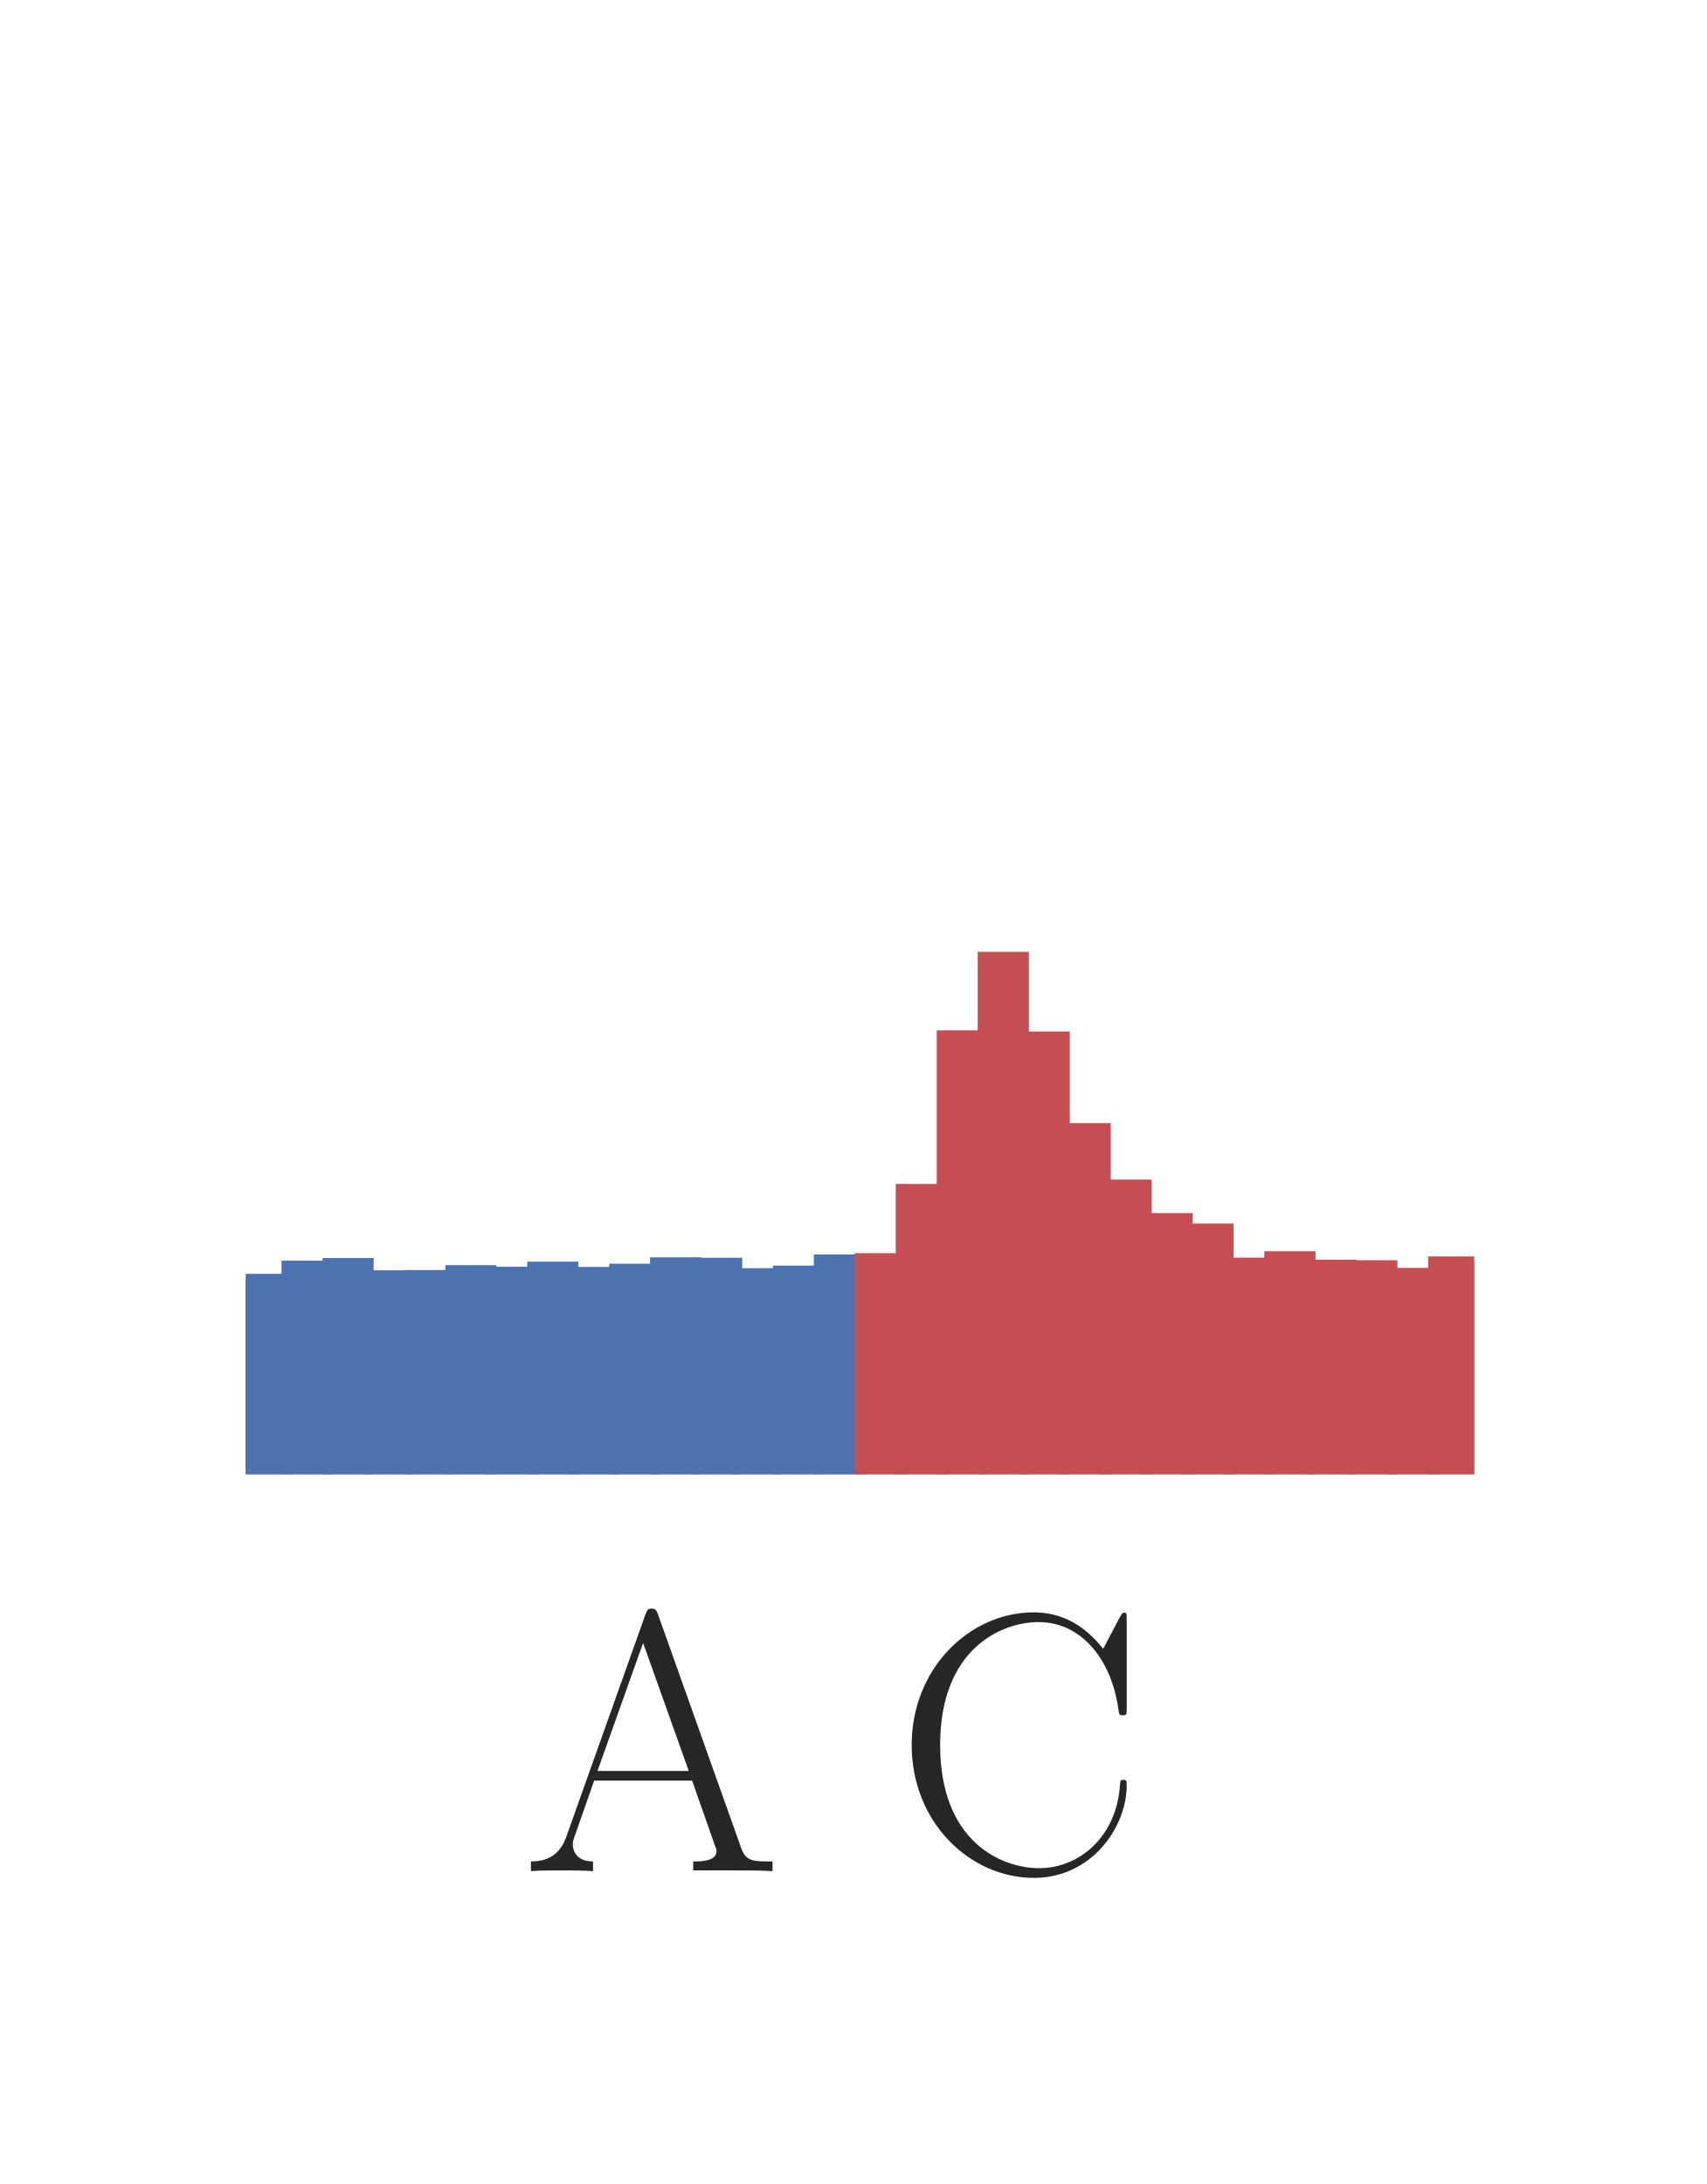
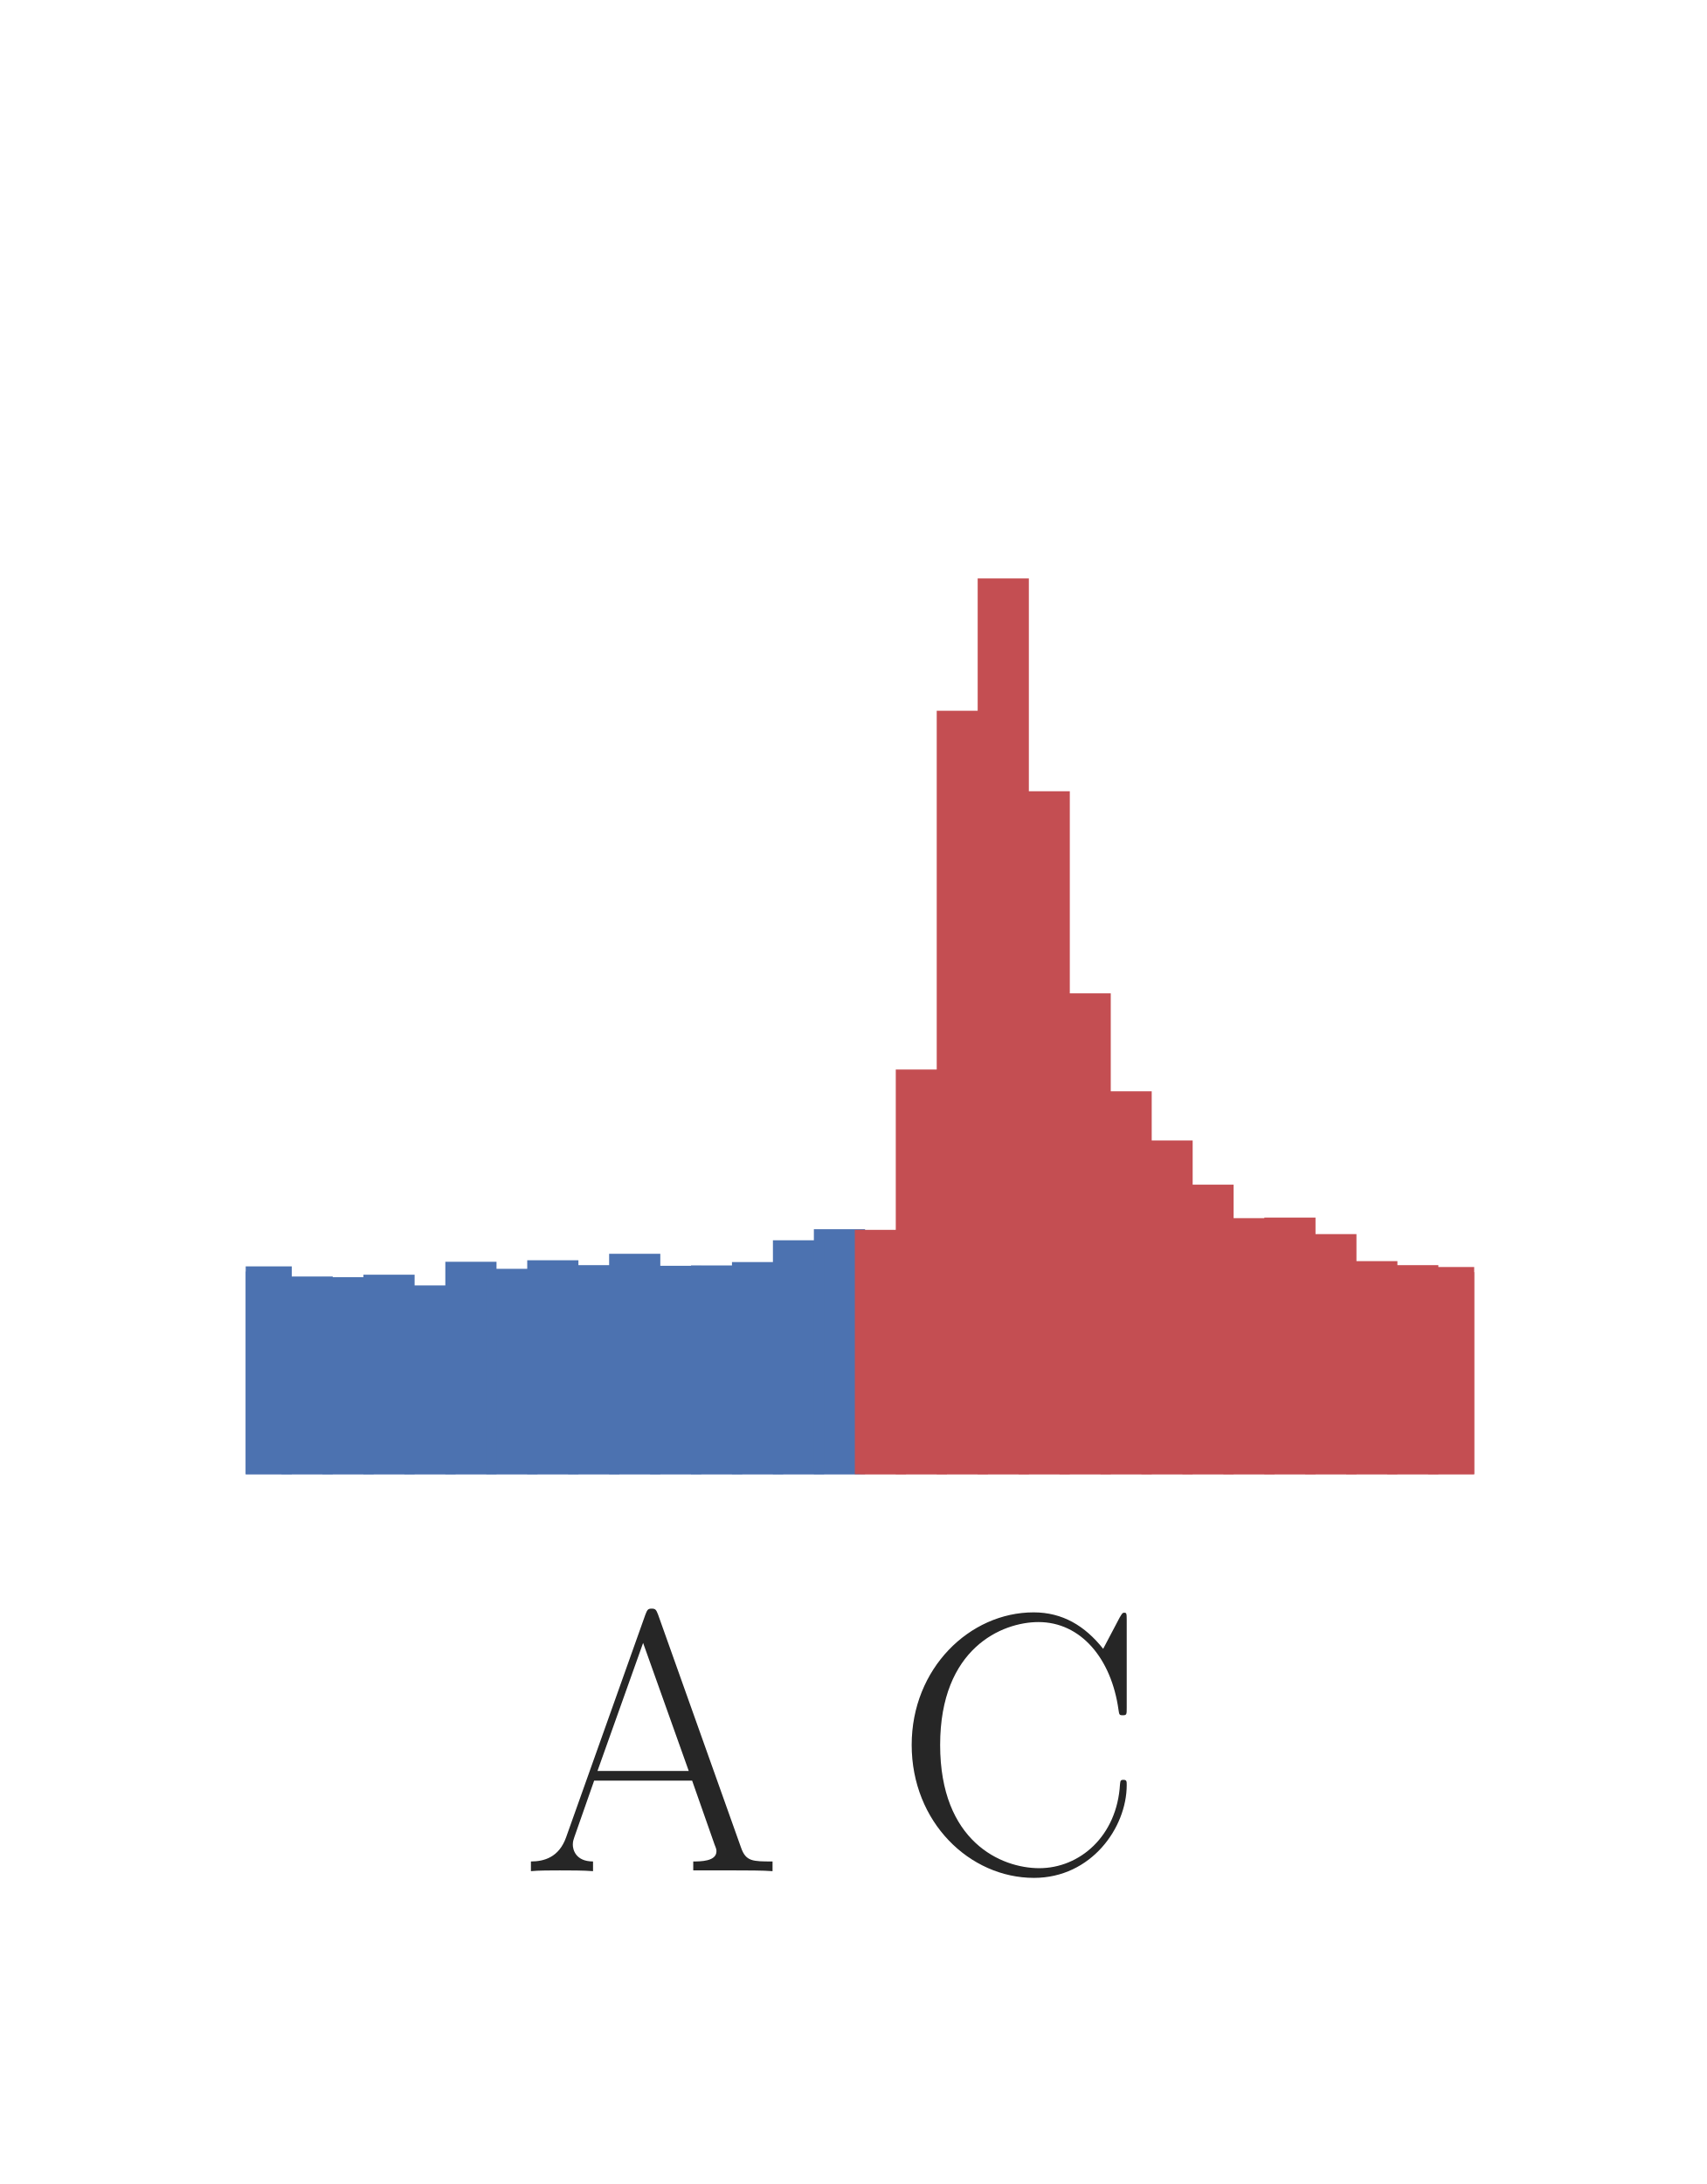
<svg xmlns="http://www.w3.org/2000/svg" xmlns:xlink="http://www.w3.org/1999/xlink" height="64pt" version="1.1" viewBox="0 0 50 64" width="50pt">
  <defs>
    <style type="text/css">
*{stroke-linecap:butt;stroke-linejoin:round;}
  </style>
  </defs>
  <g id="figure_1">
    <g id="patch_1">
      <path d="M -0 64.141  L 50.4 64.141  L 50.4 0  L -0 0  z " style="fill:#ffffff;" />
    </g>
    <g id="axes_1">
      <g id="patch_2">
        <path d="M 7.2 43.2  L 43.2 43.2  L 43.2 7.2  L 7.2 7.2  z " style="fill:#ffffff;" />
      </g>
      <g id="matplotlib.axis_1">
        <g id="xtick_1">
          <g id="line2d_1" />
        </g>
        <g id="xtick_2">
          <g id="line2d_2" />
        </g>
        <g id="xtick_3">
          <g id="line2d_3" />
        </g>
        <g id="text_1">
          <defs>
            <path d="M 36.297 68.406  C 35.797 69.703 35.594 70 34.594 70  C 33.594 70 33.406 69.703 32.906 68.406  L 11.703 8.844  C 9.797 3.484 5.797 2.391 2.297 2.391  L 2.297 -0.203  C 4.094 0 8.094 0 10 0  C 12.5 0 16.5 0 18.906 -0.203  L 18.906 2.391  C 14.203 2.391 13.5 5.641 13.5 6.859  C 13.5 7.766 13.703 8.281 13.906 8.891  L 19.203 24  L 45.406 24  L 51.406 6.906  C 51.906 5.703 51.906 5.5 51.906 5.109  C 51.906 2.391 47.594 2.391 45.703 2.391  L 45.703 0  C 48.594 0 53.797 0 56.906 0  C 59.5 0 64.5 0 66.906 -0.203  L 66.906 2.391  C 61.594 2.391 59.797 2.391 58.5 6.047  z M 32.297 60.828  L 44.5 26.594  L 20.094 26.594  z " id="CMR17-65" />
            <path d="M 62.094 67.016  C 62.094 68.797 62 68.906 61.406 68.906  C 61 68.906 60.906 68.797 60.203 67.609  L 55.797 59.25  C 50.906 65.422 44.906 69 37.203 69  C 20.094 69 4.594 54 4.594 33.562  C 4.594 12.906 20.094 -2 37.297 -2  C 52.594 -2 62.094 11.406 62.094 22.828  C 62.094 23.812 62.094 24.219 61.203 24.219  C 60.406 24.219 60.406 23.922 60.297 23.031  C 59.5 9.141 49.5 0.594 38.703 0.594  C 28.5 0.594 12.203 7.734 12.203 33.547  C 12.203 59.453 28.797 66.406 38.5 66.406  C 49.797 66.406 58 56.688 59.906 42.891  C 60.094 41.688 60.094 41.484 61 41.484  C 62.094 41.484 62.094 41.688 62.094 43.484  z " id="CMR17-67" />
          </defs>
          <g style="fill:#262626;" transform="translate(15.30653 54.81035)scale(0.11 -0.11)">
            <use transform="scale(0.996264)" xlink:href="#CMR17-65" />
            <use transform="translate(99.1484 0)scale(0.996264)" xlink:href="#CMR17-67" />
          </g>
        </g>
      </g>
      <g id="matplotlib.axis_2">
        <g id="ytick_1">
          <g id="line2d_4" />
        </g>
        <g id="ytick_2">
          <g id="line2d_5" />
        </g>
      </g>
      <g id="patch_3">
-         <path clip-path="url(#p261fdb2a17)" d="M 8.4 43.2  L 7.2 43.2  L 7.2 37.478  L 8.4 37.478  z " style="fill:#4c72b0;stroke:#4c72b0;stroke-linejoin:miter;stroke-width:0.3;" />
+         <path clip-path="url(#p88ff6a865a)" d="M 8.4 43.2  L 7.2 43.2  L 7.2 37.26  L 8.4 37.26  z " style="fill:#4c72b0;stroke:#4c72b0;stroke-linejoin:miter;stroke-width:0.3;" />
      </g>
      <g id="patch_4">
-         <path clip-path="url(#p261fdb2a17)" d="M 9.6 43.2  L 8.4 43.2  L 8.4 37.093  L 9.6 37.093  z " style="fill:#4c72b0;stroke:#4c72b0;stroke-linejoin:miter;stroke-width:0.3;" />
+         <path clip-path="url(#p88ff6a865a)" d="M 9.6 43.2  L 8.4 43.2  L 8.4 37.557  L 9.6 37.557  z " style="fill:#4c72b0;stroke:#4c72b0;stroke-linejoin:miter;stroke-width:0.3;" />
      </g>
      <g id="patch_5">
-         <path clip-path="url(#p261fdb2a17)" d="M 10.8 43.2  L 9.6 43.2  L 9.6 37.016  L 10.8 37.016  z " style="fill:#4c72b0;stroke:#4c72b0;stroke-linejoin:miter;stroke-width:0.3;" />
+         <path clip-path="url(#p88ff6a865a)" d="M 10.8 43.2  L 9.6 43.2  L 9.6 37.575  L 10.8 37.575  z " style="fill:#4c72b0;stroke:#4c72b0;stroke-linejoin:miter;stroke-width:0.3;" />
      </g>
      <g id="patch_6">
-         <path clip-path="url(#p261fdb2a17)" d="M 12 43.2  L 10.8 43.2  L 10.8 37.376  L 12 37.376  z " style="fill:#4c72b0;stroke:#4c72b0;stroke-linejoin:miter;stroke-width:0.3;" />
+         <path clip-path="url(#p88ff6a865a)" d="M 12 43.2  L 10.8 43.2  L 10.8 37.503  L 12 37.503  z " style="fill:#4c72b0;stroke:#4c72b0;stroke-linejoin:miter;stroke-width:0.3;" />
      </g>
      <g id="patch_7">
-         <path clip-path="url(#p261fdb2a17)" d="M 13.2 43.2  L 12 43.2  L 12 37.368  L 13.2 37.368  z " style="fill:#4c72b0;stroke:#4c72b0;stroke-linejoin:miter;stroke-width:0.3;" />
+         <path clip-path="url(#p88ff6a865a)" d="M 13.2 43.2  L 12 43.2  L 12 37.818  L 13.2 37.818  z " style="fill:#4c72b0;stroke:#4c72b0;stroke-linejoin:miter;stroke-width:0.3;" />
      </g>
      <g id="patch_8">
-         <path clip-path="url(#p261fdb2a17)" d="M 14.4 43.2  L 13.2 43.2  L 13.2 37.224  L 14.4 37.224  z " style="fill:#4c72b0;stroke:#4c72b0;stroke-linejoin:miter;stroke-width:0.3;" />
+         <path clip-path="url(#p88ff6a865a)" d="M 14.4 43.2  L 13.2 43.2  L 13.2 37.125  L 14.4 37.125  z " style="fill:#4c72b0;stroke:#4c72b0;stroke-linejoin:miter;stroke-width:0.3;" />
      </g>
      <g id="patch_9">
-         <path clip-path="url(#p261fdb2a17)" d="M 15.6 43.2  L 14.4 43.2  L 14.4 37.271  L 15.6 37.271  z " style="fill:#4c72b0;stroke:#4c72b0;stroke-linejoin:miter;stroke-width:0.3;" />
+         <path clip-path="url(#p88ff6a865a)" d="M 15.6 43.2  L 14.4 43.2  L 14.4 37.332  L 15.6 37.332  z " style="fill:#4c72b0;stroke:#4c72b0;stroke-linejoin:miter;stroke-width:0.3;" />
      </g>
      <g id="patch_10">
-         <path clip-path="url(#p261fdb2a17)" d="M 16.8 43.2  L 15.6 43.2  L 15.6 37.122  L 16.8 37.122  z " style="fill:#4c72b0;stroke:#4c72b0;stroke-linejoin:miter;stroke-width:0.3;" />
+         <path clip-path="url(#p88ff6a865a)" d="M 16.8 43.2  L 15.6 43.2  L 15.6 37.08  L 16.8 37.08  z " style="fill:#4c72b0;stroke:#4c72b0;stroke-linejoin:miter;stroke-width:0.3;" />
      </g>
      <g id="patch_11">
-         <path clip-path="url(#p261fdb2a17)" d="M 18 43.2  L 16.8 43.2  L 16.8 37.275  L 18 37.275  z " style="fill:#4c72b0;stroke:#4c72b0;stroke-linejoin:miter;stroke-width:0.3;" />
+         <path clip-path="url(#p88ff6a865a)" d="M 18 43.2  L 16.8 43.2  L 16.8 37.224  L 18 37.224  z " style="fill:#4c72b0;stroke:#4c72b0;stroke-linejoin:miter;stroke-width:0.3;" />
      </g>
      <g id="patch_12">
-         <path clip-path="url(#p261fdb2a17)" d="M 19.2 43.2  L 18 43.2  L 18 37.182  L 19.2 37.182  z " style="fill:#4c72b0;stroke:#4c72b0;stroke-linejoin:miter;stroke-width:0.3;" />
+         <path clip-path="url(#p88ff6a865a)" d="M 19.2 43.2  L 18 43.2  L 18 36.891  L 19.2 36.891  z " style="fill:#4c72b0;stroke:#4c72b0;stroke-linejoin:miter;stroke-width:0.3;" />
      </g>
      <g id="patch_13">
-         <path clip-path="url(#p261fdb2a17)" d="M 20.4 43.2  L 19.2 43.2  L 19.2 36.995  L 20.4 36.995  z " style="fill:#4c72b0;stroke:#4c72b0;stroke-linejoin:miter;stroke-width:0.3;" />
+         <path clip-path="url(#p88ff6a865a)" d="M 20.4 43.2  L 19.2 43.2  L 19.2 37.242  L 20.4 37.242  z " style="fill:#4c72b0;stroke:#4c72b0;stroke-linejoin:miter;stroke-width:0.3;" />
      </g>
      <g id="patch_14">
-         <path clip-path="url(#p261fdb2a17)" d="M 21.6 43.2  L 20.4 43.2  L 20.4 37.008  L 21.6 37.008  z " style="fill:#4c72b0;stroke:#4c72b0;stroke-linejoin:miter;stroke-width:0.3;" />
+         <path clip-path="url(#p88ff6a865a)" d="M 21.6 43.2  L 20.4 43.2  L 20.4 37.233  L 21.6 37.233  z " style="fill:#4c72b0;stroke:#4c72b0;stroke-linejoin:miter;stroke-width:0.3;" />
      </g>
      <g id="patch_15">
-         <path clip-path="url(#p261fdb2a17)" d="M 22.8 43.2  L 21.6 43.2  L 21.6 37.313  L 22.8 37.313  z " style="fill:#4c72b0;stroke:#4c72b0;stroke-linejoin:miter;stroke-width:0.3;" />
+         <path clip-path="url(#p88ff6a865a)" d="M 22.8 43.2  L 21.6 43.2  L 21.6 37.134  L 22.8 37.134  z " style="fill:#4c72b0;stroke:#4c72b0;stroke-linejoin:miter;stroke-width:0.3;" />
      </g>
      <g id="patch_16">
-         <path clip-path="url(#p261fdb2a17)" d="M 24 43.2  L 22.8 43.2  L 22.8 37.237  L 24 37.237  z " style="fill:#4c72b0;stroke:#4c72b0;stroke-linejoin:miter;stroke-width:0.3;" />
+         <path clip-path="url(#p88ff6a865a)" d="M 24 43.2  L 22.8 43.2  L 22.8 36.495  L 24 36.495  z " style="fill:#4c72b0;stroke:#4c72b0;stroke-linejoin:miter;stroke-width:0.3;" />
      </g>
      <g id="patch_17">
-         <path clip-path="url(#p261fdb2a17)" d="M 25.2 43.2  L 24 43.2  L 24 36.911  L 25.2 36.911  z " style="fill:#4c72b0;stroke:#4c72b0;stroke-linejoin:miter;stroke-width:0.3;" />
+         <path clip-path="url(#p88ff6a865a)" d="M 25.2 43.2  L 24 43.2  L 24 36.171  L 25.2 36.171  z " style="fill:#4c72b0;stroke:#4c72b0;stroke-linejoin:miter;stroke-width:0.3;" />
      </g>
      <g id="patch_18">
-         <path clip-path="url(#p261fdb2a17)" d="M 26.4 43.2  L 25.2 43.2  L 25.2 36.872  L 26.4 36.872  z " style="fill:#c44e52;stroke:#c44e52;stroke-linejoin:miter;stroke-width:0.3;" />
+         <path clip-path="url(#p88ff6a865a)" d="M 26.4 43.2  L 25.2 43.2  L 25.2 36.189  L 26.4 36.189  z " style="fill:#c44e52;stroke:#c44e52;stroke-linejoin:miter;stroke-width:0.3;" />
      </g>
      <g id="patch_19">
-         <path clip-path="url(#p261fdb2a17)" d="M 27.6 43.2  L 26.4 43.2  L 26.4 34.844  L 27.6 34.844  z " style="fill:#c44e52;stroke:#c44e52;stroke-linejoin:miter;stroke-width:0.3;" />
+         <path clip-path="url(#p88ff6a865a)" d="M 27.6 43.2  L 26.4 43.2  L 26.4 31.491  L 27.6 31.491  z " style="fill:#c44e52;stroke:#c44e52;stroke-linejoin:miter;stroke-width:0.3;" />
      </g>
      <g id="patch_20">
-         <path clip-path="url(#p261fdb2a17)" d="M 28.8 43.2  L 27.6 43.2  L 27.6 30.342  L 28.8 30.342  z " style="fill:#c44e52;stroke:#c44e52;stroke-linejoin:miter;stroke-width:0.3;" />
+         <path clip-path="url(#p88ff6a865a)" d="M 28.8 43.2  L 27.6 43.2  L 27.6 20.979  L 28.8 20.979  z " style="fill:#c44e52;stroke:#c44e52;stroke-linejoin:miter;stroke-width:0.3;" />
      </g>
      <g id="patch_21">
-         <path clip-path="url(#p261fdb2a17)" d="M 30 43.2  L 28.8 43.2  L 28.8 28.042  L 30 28.042  z " style="fill:#c44e52;stroke:#c44e52;stroke-linejoin:miter;stroke-width:0.3;" />
+         <path clip-path="url(#p88ff6a865a)" d="M 30 43.2  L 28.8 43.2  L 28.8 17.1  L 30 17.1  z " style="fill:#c44e52;stroke:#c44e52;stroke-linejoin:miter;stroke-width:0.3;" />
      </g>
      <g id="patch_22">
-         <path clip-path="url(#p261fdb2a17)" d="M 31.2 43.2  L 30 43.2  L 30 30.376  L 31.2 30.376  z " style="fill:#c44e52;stroke:#c44e52;stroke-linejoin:miter;stroke-width:0.3;" />
+         <path clip-path="url(#p88ff6a865a)" d="M 31.2 43.2  L 30 43.2  L 30 23.337  L 31.2 23.337  z " style="fill:#c44e52;stroke:#c44e52;stroke-linejoin:miter;stroke-width:0.3;" />
      </g>
      <g id="patch_23">
-         <path clip-path="url(#p261fdb2a17)" d="M 32.4 43.2  L 31.2 43.2  L 31.2 33.061  L 32.4 33.061  z " style="fill:#c44e52;stroke:#c44e52;stroke-linejoin:miter;stroke-width:0.3;" />
+         <path clip-path="url(#p88ff6a865a)" d="M 32.4 43.2  L 31.2 43.2  L 31.2 29.259  L 32.4 29.259  z " style="fill:#c44e52;stroke:#c44e52;stroke-linejoin:miter;stroke-width:0.3;" />
      </g>
      <g id="patch_24">
-         <path clip-path="url(#p261fdb2a17)" d="M 33.6 43.2  L 32.4 43.2  L 32.4 34.717  L 33.6 34.717  z " style="fill:#c44e52;stroke:#c44e52;stroke-linejoin:miter;stroke-width:0.3;" />
+         <path clip-path="url(#p88ff6a865a)" d="M 33.6 43.2  L 32.4 43.2  L 32.4 32.13  L 33.6 32.13  z " style="fill:#c44e52;stroke:#c44e52;stroke-linejoin:miter;stroke-width:0.3;" />
      </g>
      <g id="patch_25">
-         <path clip-path="url(#p261fdb2a17)" d="M 34.8 43.2  L 33.6 43.2  L 33.6 35.699  L 34.8 35.699  z " style="fill:#c44e52;stroke:#c44e52;stroke-linejoin:miter;stroke-width:0.3;" />
+         <path clip-path="url(#p88ff6a865a)" d="M 34.8 43.2  L 33.6 43.2  L 33.6 33.57  L 34.8 33.57  z " style="fill:#c44e52;stroke:#c44e52;stroke-linejoin:miter;stroke-width:0.3;" />
      </g>
      <g id="patch_26">
-         <path clip-path="url(#p261fdb2a17)" d="M 36 43.2  L 34.8 43.2  L 34.8 36.004  L 36 36.004  z " style="fill:#c44e52;stroke:#c44e52;stroke-linejoin:miter;stroke-width:0.3;" />
+         <path clip-path="url(#p88ff6a865a)" d="M 36 43.2  L 34.8 43.2  L 34.8 34.866  L 36 34.866  z " style="fill:#c44e52;stroke:#c44e52;stroke-linejoin:miter;stroke-width:0.3;" />
      </g>
      <g id="patch_27">
-         <path clip-path="url(#p261fdb2a17)" d="M 37.2 43.2  L 36 43.2  L 36 37.004  L 37.2 37.004  z " style="fill:#c44e52;stroke:#c44e52;stroke-linejoin:miter;stroke-width:0.3;" />
+         <path clip-path="url(#p88ff6a865a)" d="M 37.2 43.2  L 36 43.2  L 36 35.847  L 37.2 35.847  z " style="fill:#c44e52;stroke:#c44e52;stroke-linejoin:miter;stroke-width:0.3;" />
      </g>
      <g id="patch_28">
-         <path clip-path="url(#p261fdb2a17)" d="M 38.4 43.2  L 37.2 43.2  L 37.2 36.817  L 38.4 36.817  z " style="fill:#c44e52;stroke:#c44e52;stroke-linejoin:miter;stroke-width:0.3;" />
+         <path clip-path="url(#p88ff6a865a)" d="M 38.4 43.2  L 37.2 43.2  L 37.2 35.829  L 38.4 35.829  z " style="fill:#c44e52;stroke:#c44e52;stroke-linejoin:miter;stroke-width:0.3;" />
      </g>
      <g id="patch_29">
-         <path clip-path="url(#p261fdb2a17)" d="M 39.6 43.2  L 38.4 43.2  L 38.4 37.063  L 39.6 37.063  z " style="fill:#c44e52;stroke:#c44e52;stroke-linejoin:miter;stroke-width:0.3;" />
+         <path clip-path="url(#p88ff6a865a)" d="M 39.6 43.2  L 38.4 43.2  L 38.4 36.315  L 39.6 36.315  z " style="fill:#c44e52;stroke:#c44e52;stroke-linejoin:miter;stroke-width:0.3;" />
      </g>
      <g id="patch_30">
-         <path clip-path="url(#p261fdb2a17)" d="M 40.8 43.2  L 39.6 43.2  L 39.6 37.08  L 40.8 37.08  z " style="fill:#c44e52;stroke:#c44e52;stroke-linejoin:miter;stroke-width:0.3;" />
+         <path clip-path="url(#p88ff6a865a)" d="M 40.8 43.2  L 39.6 43.2  L 39.6 37.107  L 40.8 37.107  z " style="fill:#c44e52;stroke:#c44e52;stroke-linejoin:miter;stroke-width:0.3;" />
      </g>
      <g id="patch_31">
-         <path clip-path="url(#p261fdb2a17)" d="M 42 43.2  L 40.8 43.2  L 40.8 37.304  L 42 37.304  z " style="fill:#c44e52;stroke:#c44e52;stroke-linejoin:miter;stroke-width:0.3;" />
+         <path clip-path="url(#p88ff6a865a)" d="M 42 43.2  L 40.8 43.2  L 40.8 37.224  L 42 37.224  z " style="fill:#c44e52;stroke:#c44e52;stroke-linejoin:miter;stroke-width:0.3;" />
      </g>
      <g id="patch_32">
-         <path clip-path="url(#p261fdb2a17)" d="M 43.2 43.2  L 42 43.2  L 42 36.97  L 43.2 36.97  z " style="fill:#c44e52;stroke:#c44e52;stroke-linejoin:miter;stroke-width:0.3;" />
+         <path clip-path="url(#p88ff6a865a)" d="M 43.2 43.2  L 42 43.2  L 42 37.278  L 43.2 37.278  z " style="fill:#c44e52;stroke:#c44e52;stroke-linejoin:miter;stroke-width:0.3;" />
      </g>
    </g>
  </g>
  <defs>
-     <clipPath id="p261fdb2a17">
+     <clipPath id="p88ff6a865a">
      <rect height="36" width="36" x="7.2" y="7.2" />
    </clipPath>
  </defs>
</svg>
